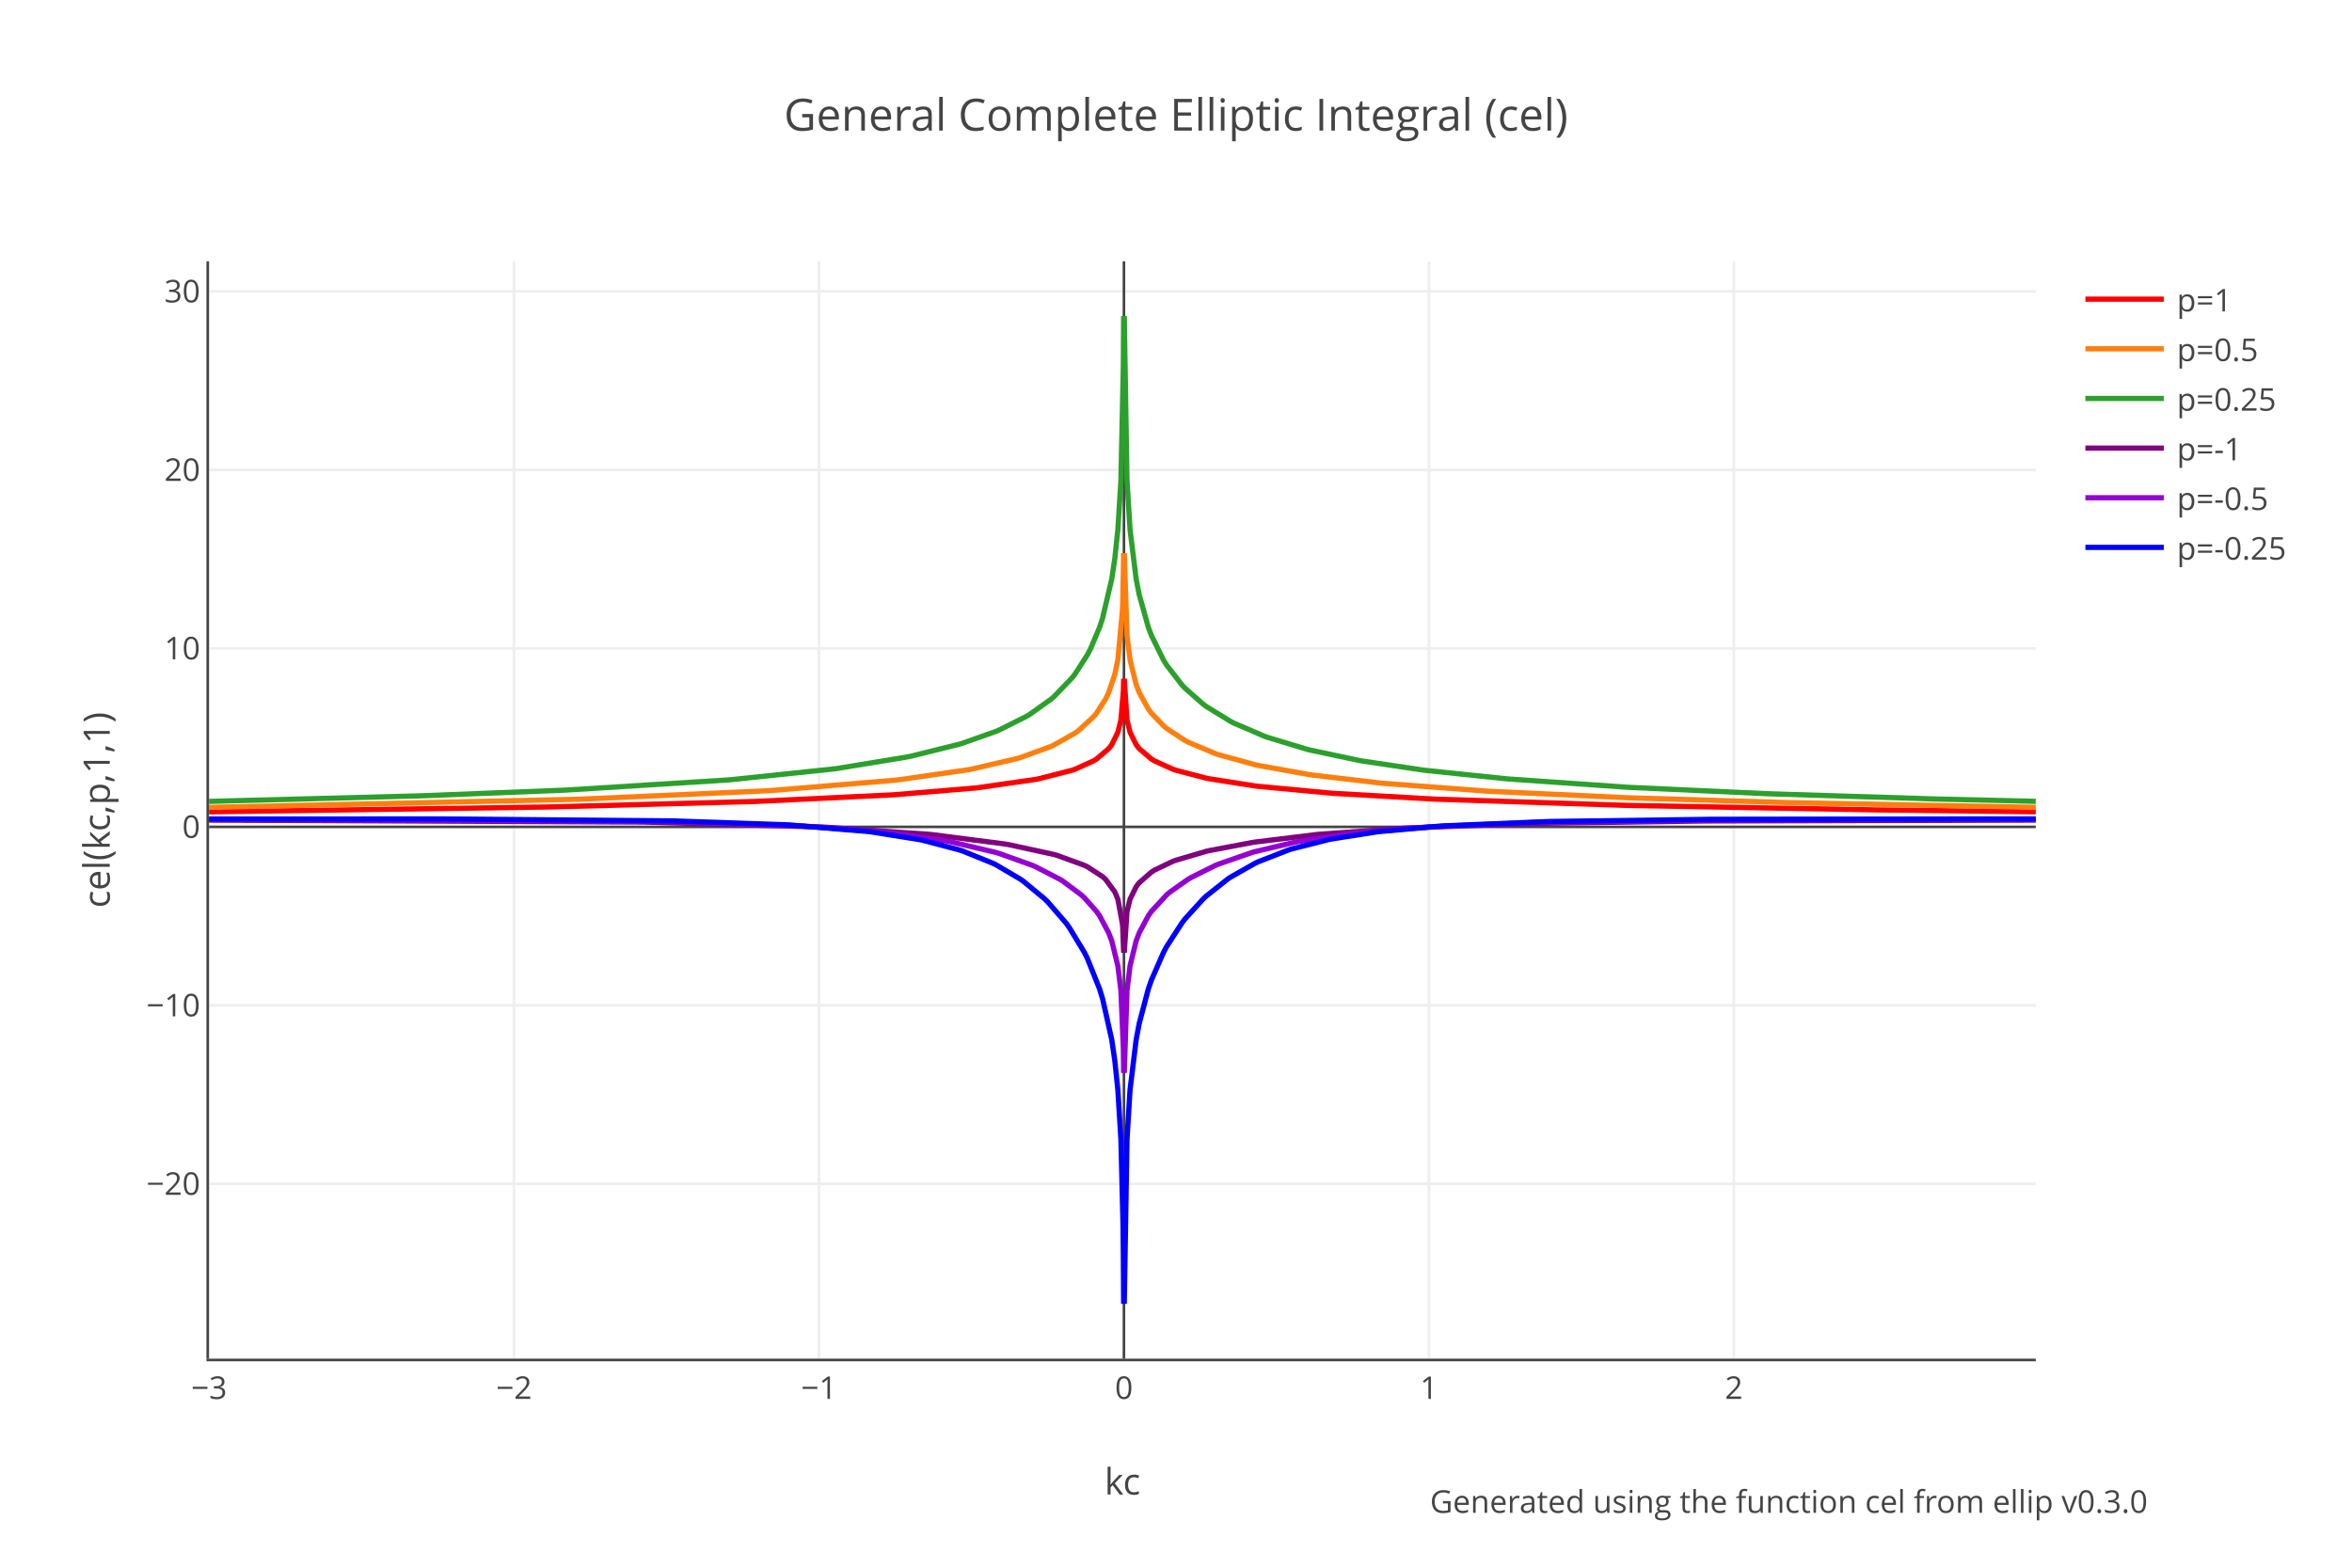
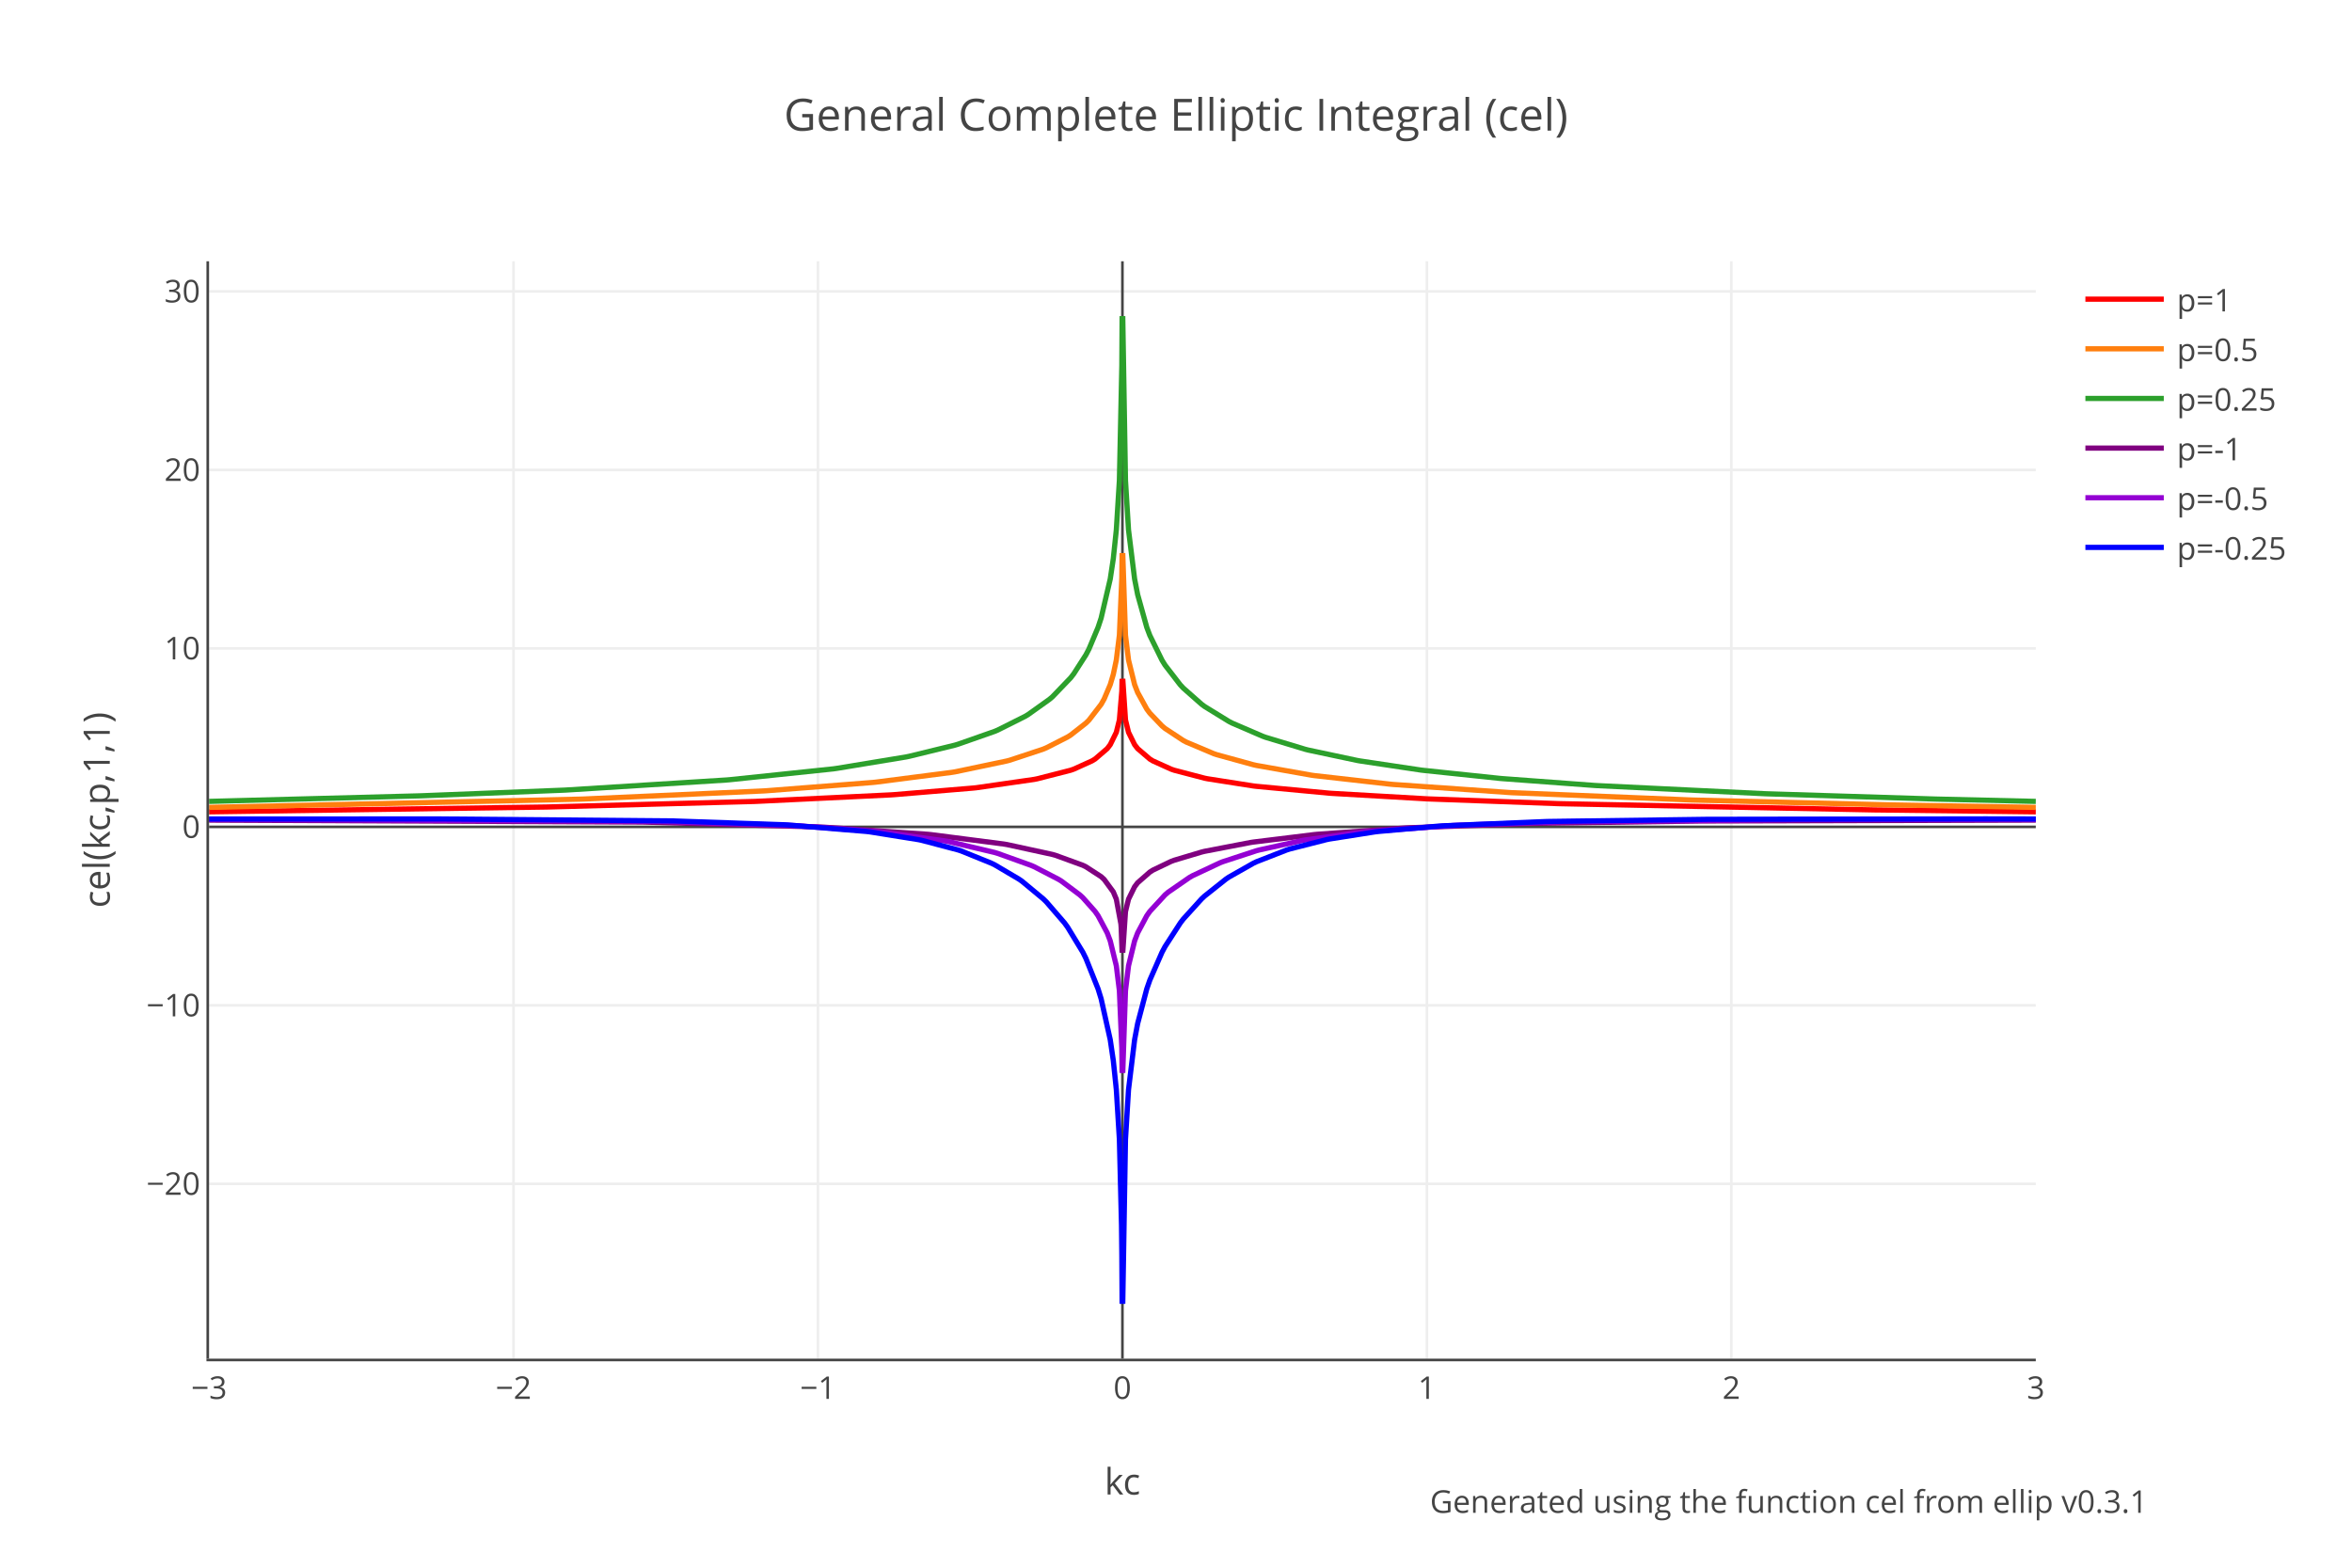
<svg xmlns="http://www.w3.org/2000/svg" xmlns:xlink="http://www.w3.org/1999/xlink" class="main-svg" width="900" height="600" style="" viewBox="0 0 900 600">
  <rect x="0" y="0" width="900" height="600" style="fill: rgb(255, 255, 255); fill-opacity: 1;" />
-   <defs id="defs-237654">
+   <defs id="defs-1ae27c">
    <g class="clips">
-       <clipPath id="clip237654xyplot" class="plotclip">
+       <clipPath id="clip1ae27cxyplot" class="plotclip">
        <rect width="699" height="420" />
      </clipPath>
-       <clipPath class="axesclip" id="clip237654x">
+       <clipPath class="axesclip" id="clip1ae27cx">
        <rect x="80" y="0" width="699" height="600" />
      </clipPath>
-       <clipPath class="axesclip" id="clip237654y">
+       <clipPath class="axesclip" id="clip1ae27cy">
        <rect x="0" y="100" width="900" height="420" />
      </clipPath>
-       <clipPath class="axesclip" id="clip237654xy">
+       <clipPath class="axesclip" id="clip1ae27cxy">
        <rect x="80" y="100" width="699" height="420" />
      </clipPath>
    </g>
    <g class="gradients" />
  </defs>
  <g class="bglayer" />
  <g class="layer-below">
    <g class="imagelayer" />
    <g class="shapelayer" />
  </g>
  <g class="cartesianlayer">
    <g class="subplot xy">
      <g class="layer-subplot">
        <g class="shapelayer" />
        <g class="imagelayer" />
      </g>
      <g class="gridlayer">
        <g class="x">
-           <path class="xgrid crisp" transform="translate(196.69,0)" d="M0,100v420" style="stroke: rgb(238, 238, 238); stroke-opacity: 1; stroke-width: 1px;" />
-           <path class="xgrid crisp" transform="translate(313.39,0)" d="M0,100v420" style="stroke: rgb(238, 238, 238); stroke-opacity: 1; stroke-width: 1px;" />
-           <path class="xgrid crisp" transform="translate(546.78,0)" d="M0,100v420" style="stroke: rgb(238, 238, 238); stroke-opacity: 1; stroke-width: 1px;" />
-           <path class="xgrid crisp" transform="translate(663.47,0)" d="M0,100v420" style="stroke: rgb(238, 238, 238); stroke-opacity: 1; stroke-width: 1px;" />
+           <path class="xgrid crisp" transform="translate(196.5,0)" d="M0,100v420" style="stroke: rgb(238, 238, 238); stroke-opacity: 1; stroke-width: 1px;" />
+           <path class="xgrid crisp" transform="translate(313,0)" d="M0,100v420" style="stroke: rgb(238, 238, 238); stroke-opacity: 1; stroke-width: 1px;" />
+           <path class="xgrid crisp" transform="translate(546,0)" d="M0,100v420" style="stroke: rgb(238, 238, 238); stroke-opacity: 1; stroke-width: 1px;" />
+           <path class="xgrid crisp" transform="translate(662.5,0)" d="M0,100v420" style="stroke: rgb(238, 238, 238); stroke-opacity: 1; stroke-width: 1px;" />
        </g>
        <g class="y">
          <path class="ygrid crisp" transform="translate(0,453.09)" d="M80,0h699" style="stroke: rgb(238, 238, 238); stroke-opacity: 1; stroke-width: 1px;" />
          <path class="ygrid crisp" transform="translate(0,384.78)" d="M80,0h699" style="stroke: rgb(238, 238, 238); stroke-opacity: 1; stroke-width: 1px;" />
          <path class="ygrid crisp" transform="translate(0,248.16)" d="M80,0h699" style="stroke: rgb(238, 238, 238); stroke-opacity: 1; stroke-width: 1px;" />
          <path class="ygrid crisp" transform="translate(0,179.85)" d="M80,0h699" style="stroke: rgb(238, 238, 238); stroke-opacity: 1; stroke-width: 1px;" />
          <path class="ygrid crisp" transform="translate(0,111.53)" d="M80,0h699" style="stroke: rgb(238, 238, 238); stroke-opacity: 1; stroke-width: 1px;" />
        </g>
      </g>
      <g class="zerolinelayer">
-         <path class="xzl zl crisp" transform="translate(430.08,0)" d="M0,100v420" style="stroke: rgb(68, 68, 68); stroke-opacity: 1; stroke-width: 1px;" />
+         <path class="xzl zl crisp" transform="translate(429.5,0)" d="M0,100v420" style="stroke: rgb(68, 68, 68); stroke-opacity: 1; stroke-width: 1px;" />
        <path class="yzl zl crisp" transform="translate(0,316.47)" d="M80,0h699" style="stroke: rgb(68, 68, 68); stroke-opacity: 1; stroke-width: 1px;" />
      </g>
      <path class="xlines-below" />
      <path class="ylines-below" />
      <g class="overlines-below" />
      <g class="xaxislayer-below" />
      <g class="yaxislayer-below" />
      <g class="overaxes-below" />
-       <g class="plot" transform="translate(80,100)" clip-path="url('#clip237654xyplot')">
+       <g class="plot" transform="translate(80,100)" clip-path="url('#clip1ae27cxyplot')">
        <g class="scatterlayer mlayer">
-           <g class="trace scatter trace2256a2" style="stroke-miterlimit: 2; opacity: 1;">
-             <g class="fills" />
-             <g class="errorbars" />
-             <g class="lines">
-               <path class="js-line" d="M0,210.71L129.53,208.86L130.7,208.83L208.88,206.74L210.05,206.69L261.4,204.22L262.56,204.14L292.9,201.61L294.07,201.49L316.24,198.3L317.41,198.07L330.25,194.79L331.41,194.38L338.41,191.22L339.58,190.51L344.25,186.52L345.42,185L347.75,180.27L348.92,175.54L349.85,164.55L349.97,159.81" style="vector-effect: non-scaling-stroke; fill: none; stroke: rgb(255, 0, 0); stroke-opacity: 1; stroke-width: 2px; opacity: 1;" />
-               <path class="js-line" d="M350.2,159.81L351.25,175.54L352.42,180.27L354.75,185L355.92,186.52L360.59,190.51L361.75,191.22L368.75,194.38L369.92,194.79L381.59,197.84L382.76,198.07L400.26,200.81L401.43,200.95L429.44,203.58L430.6,203.66L467.94,205.79L469.11,205.85L542.63,208.25L543.8,208.27L638.32,209.98L639.49,209.99L699,210.7" style="vector-effect: non-scaling-stroke; fill: none; stroke: rgb(255, 0, 0); stroke-opacity: 1; stroke-width: 2px; opacity: 1;" />
-             </g>
-             <g class="points" />
-             <g class="text" />
-           </g>
-           <g class="trace scatter tracea80e95" style="stroke-miterlimit: 2; opacity: 1;">
-             <g class="fills" />
-             <g class="errorbars" />
-             <g class="lines">
-               <path class="js-line" d="M0,209.01L141.2,205.89L142.37,205.85L213.55,202.65L214.72,202.58L262.56,198.6L263.73,198.47L290.57,194.59L291.74,194.37L309.24,190.3L310.41,189.95L322.08,185.71L323.24,185.17L331.41,180.54L332.58,179.7L338.41,174.36L339.58,172.95L343.08,167.51L344.25,165.04L346.58,158.1L347.75,152.58L349.5,133.66L349.62,130.61L349.97,111.67" style="vector-effect: non-scaling-stroke; fill: none; stroke: rgb(255, 127, 14); stroke-opacity: 1; stroke-width: 2px; opacity: 1;" />
-               <path class="js-line" d="M350.2,111.67L351.25,143.12L352.42,152.58L354.75,162.02L355.92,165.04L359.42,171.38L360.59,172.95L365.25,177.83L366.42,178.8L373.42,183.41L374.59,184.03L385.09,188.45L386.26,188.85L400.26,192.69L401.43,192.95L421.27,196.51L422.43,196.67L448.11,199.69L449.27,199.81L488.95,202.79L490.12,202.86L543.8,205.36L544.96,205.4L603.31,207.15L604.48,207.18L699,208.99" style="vector-effect: non-scaling-stroke; fill: none; stroke: rgb(255, 127, 14); stroke-opacity: 1; stroke-width: 2px; opacity: 1;" />
-             </g>
-             <g class="points" />
-             <g class="text" />
-           </g>
-           <g class="trace scatter trace13985b" style="stroke-miterlimit: 2; opacity: 1;">
-             <g class="fills" />
-             <g class="errorbars" />
-             <g class="lines">
-               <path class="js-line" d="M0,206.72L80.52,204.6L81.69,204.56L135.37,202.44L136.53,202.39L198.38,198.52L199.55,198.42L239.22,194.27L240.39,194.11L267.23,189.69L268.4,189.45L287.07,184.83L288.24,184.48L301.07,179.93L302.24,179.44L312.74,174.19L313.91,173.49L322.08,167.68L323.24,166.69L330.25,159.41L331.41,157.91L336.08,150.65L337.25,148.41L340.75,140.1L341.91,136.57L345.42,121.59L346.58,113.81L347.75,102.79L348.92,83.9L349.85,39.94L349.97,21" style="vector-effect: non-scaling-stroke; fill: none; stroke: rgb(44, 160, 44); stroke-opacity: 1; stroke-width: 2px; opacity: 1;" />
-               <path class="js-line" d="M350.2,21L351.25,83.9L352.42,102.79L354.75,121.59L355.92,127.59L359.42,140.1L360.59,143.2L365.25,152.69L366.42,154.56L372.26,162.12L373.42,163.36L380.42,169.53L381.59,170.4L390.93,176.13L392.09,176.73L403.76,181.75L404.93,182.18L420.1,186.76L421.27,187.06L439.94,191.02L441.11,191.23L464.44,194.72L465.61,194.86L495.95,198.02L497.12,198.13L542.63,201.3L543.8,201.36L596.31,203.78L597.48,203.82L660.49,205.79L661.66,205.82L699,206.7" style="vector-effect: non-scaling-stroke; fill: none; stroke: rgb(44, 160, 44); stroke-opacity: 1; stroke-width: 2px; opacity: 1;" />
-             </g>
-             <g class="points" />
-             <g class="text" />
-           </g>
-           <g class="trace scatter trace9959ac" style="stroke-miterlimit: 2; opacity: 1;">
-             <g class="fills" />
-             <g class="errorbars" />
-             <g class="lines">
-               <path class="js-line" d="M0,213.88L165.71,214.62L166.87,214.64L234.56,216.52L235.72,216.58L275.4,219.31L276.57,219.42L304.57,223.03L305.74,223.22L323.24,227.02L324.41,227.35L334.91,231.17L336.08,231.74L341.91,235.52L343.08,236.59L346.58,241.36L347.75,244.14L349.5,253.62L349.62,255.14L349.97,264.61" style="vector-effect: non-scaling-stroke; fill: none; stroke: rgb(128, 0, 128); stroke-opacity: 1; stroke-width: 2px; opacity: 1;" />
-               <path class="js-line" d="M350.2,264.61L351.25,248.88L352.42,244.14L354.75,239.39L355.92,237.85L360.59,233.77L361.75,233.03L368.75,229.68L369.92,229.24L381.59,225.82L382.76,225.55L399.1,222.46L400.26,222.28L423.6,219.42L424.77,219.31L457.44,216.94L458.61,216.87L506.45,215.14L507.62,215.12L571.8,214.22L572.97,214.21L699,213.88" style="vector-effect: non-scaling-stroke; fill: none; stroke: rgb(128, 0, 128); stroke-opacity: 1; stroke-width: 2px; opacity: 1;" />
-             </g>
-             <g class="points" />
-             <g class="text" />
-           </g>
-           <g class="trace scatter trace6d5a59" style="stroke-miterlimit: 2; opacity: 1;">
-             <g class="fills" />
-             <g class="errorbars" />
-             <g class="lines">
-               <path class="js-line" d="M0,213.61L171.54,214.34L172.71,214.36L225.22,216.01L226.39,216.07L257.89,218.45L259.06,218.58L282.4,221.9L283.57,222.12L301.07,226.26L302.24,226.61L315.08,231.21L316.24,231.72L325.58,236.54L326.74,237.26L333.75,242.5L334.91,243.57L339.58,248.82L340.75,250.48L344.25,257.04L345.42,260.12L347.75,269.65L348.92,279.14L349.85,301.14L349.97,310.61" style="vector-effect: non-scaling-stroke; fill: none; stroke: rgb(148, 0, 211); stroke-opacity: 1; stroke-width: 2px; opacity: 1;" />
-               <path class="js-line" d="M350.2,310.61L351.25,279.14L352.42,269.65L354.75,260.12L355.92,257.04L359.42,250.48L360.59,248.82L366.42,242.5L367.59,241.49L374.59,236.54L375.76,235.85L385.09,231.21L386.26,230.72L399.1,226.26L400.26,225.93L415.43,222.35L416.6,222.12L436.44,219.11L437.6,218.97L466.78,216.47L467.94,216.4L506.45,214.82L507.62,214.79L574.14,213.83L575.3,213.82L688.5,213.6L689.66,213.61L699,213.61" style="vector-effect: non-scaling-stroke; fill: none; stroke: rgb(148, 0, 211); stroke-opacity: 1; stroke-width: 2px; opacity: 1;" />
-             </g>
-             <g class="points" />
-             <g class="text" />
-           </g>
-           <g class="trace scatter trace284b49" style="stroke-miterlimit: 2; opacity: 1;">
-             <g class="fills" />
-             <g class="errorbars" />
-             <g class="lines">
-               <path class="js-line" d="M0,213.45L88.69,213.44L89.85,213.44L177.38,214.19L178.54,214.22L220.55,215.66L221.72,215.72L252.06,218.23L253.23,218.37L271.9,221.36L273.07,221.6L287.07,225.29L288.24,225.67L299.9,230.39L301.07,230.96L310.41,236.46L311.57,237.27L319.74,244.03L320.91,245.17L327.91,253.26L329.08,254.87L334.91,264.46L336.08,266.8L340.75,278.48L341.91,282.27L345.42,297.94L346.58,305.9L347.75,317.06L348.92,336.06L349.73,368.98L349.85,380.06L349.97,399" style="vector-effect: non-scaling-stroke; fill: none; stroke: rgb(0, 0, 255); stroke-opacity: 1; stroke-width: 2px; opacity: 1;" />
-               <path class="js-line" d="M350.2,399L351.25,336.06L352.42,317.06L354.75,297.94L355.92,291.72L359.42,278.48L360.59,275.11L365.25,264.46L366.42,262.29L372.26,253.26L373.42,251.74L380.42,244.03L381.59,242.94L389.76,236.46L390.93,235.67L400.26,230.39L401.43,229.83L413.1,225.29L414.27,224.92L428.27,221.36L429.44,221.12L446.94,218.37L448.11,218.23L471.45,216.15L472.61,216.07L512.29,214.43L513.46,214.4L574.14,213.58L575.3,213.58L681.5,213.42L682.66,213.43L699,213.44" style="vector-effect: non-scaling-stroke; fill: none; stroke: rgb(0, 0, 255); stroke-opacity: 1; stroke-width: 2px; opacity: 1;" />
+           <g class="trace scatter trace52af90" style="stroke-miterlimit: 2; opacity: 1;">
+             <g class="fills" />
+             <g class="errorbars" />
+             <g class="lines">
+               <path class="js-line" d="M0,210.71L129.32,208.86L130.48,208.83L208.54,206.74L209.7,206.69L260.96,204.22L262.13,204.14L292.42,201.61L293.58,201.49L315.72,198.3L316.88,198.07L329.7,194.79L330.86,194.38L337.85,191.22L339.02,190.51L343.68,186.52L344.84,185L347.17,180.27L348.34,175.54L349.27,164.55L349.38,159.81" style="vector-effect: non-scaling-stroke; fill: none; stroke: rgb(255, 0, 0); stroke-opacity: 1; stroke-width: 2px; opacity: 1;" />
+               <path class="js-line" d="M349.62,159.81L350.67,175.54L351.83,180.27L354.16,185L355.33,186.52L359.99,190.51L361.15,191.22L368.14,194.38L369.31,194.79L380.96,197.84L382.12,198.07L399.6,200.81L400.76,200.95L428.72,203.58L429.89,203.66L466,205.74L467.17,205.79L516.1,207.57L517.26,207.6L637.26,209.98L638.42,209.99L699,210.71" style="vector-effect: non-scaling-stroke; fill: none; stroke: rgb(255, 0, 0); stroke-opacity: 1; stroke-width: 2px; opacity: 1;" />
+             </g>
+             <g class="points" />
+             <g class="text" />
+           </g>
+           <g class="trace scatter trace16009b" style="stroke-miterlimit: 2; opacity: 1;">
+             <g class="fills" />
+             <g class="errorbars" />
+             <g class="lines">
+               <path class="js-line" d="M0,209.01L142.13,205.85L143.29,205.81L212.03,202.72L213.2,202.65L253.97,199.47L255.14,199.35L284.26,195.6L285.43,195.41L305.23,191.26L306.4,190.95L319.21,186.7L320.38,186.21L328.53,182.06L329.7,181.32L335.52,176.77L336.69,175.62L341.35,169.58L342.51,167.51L344.84,162.02L346.01,158.1L347.17,152.58L348.34,143.12L349.27,121.14L349.38,111.67" style="vector-effect: non-scaling-stroke; fill: none; stroke: rgb(255, 127, 14); stroke-opacity: 1; stroke-width: 2px; opacity: 1;" />
+               <path class="js-line" d="M349.62,111.67L350.67,143.12L351.83,152.58L354.16,162.02L355.33,165.04L358.82,171.38L359.99,172.95L364.65,177.83L365.81,178.8L372.8,183.41L373.97,184.03L384.45,188.45L385.62,188.85L399.6,192.69L400.76,192.95L421.73,196.67L422.9,196.84L452.02,200.13L453.19,200.24L497.46,203.32L498.62,203.39L567.36,206.19L568.52,206.22L643.08,208.05L644.25,208.07L699,209.01" style="vector-effect: non-scaling-stroke; fill: none; stroke: rgb(255, 127, 14); stroke-opacity: 1; stroke-width: 2px; opacity: 1;" />
+             </g>
+             <g class="points" />
+             <g class="text" />
+           </g>
+           <g class="trace scatter tracecf0106" style="stroke-miterlimit: 2; opacity: 1;">
+             <g class="fills" />
+             <g class="errorbars" />
+             <g class="lines">
+               <path class="js-line" d="M0,206.72L80.38,204.6L81.55,204.56L135.14,202.44L136.3,202.39L198.05,198.52L199.22,198.42L238.83,194.27L239.99,194.11L266.79,189.69L267.95,189.45L285.43,185.18L286.59,184.83L300.57,179.93L301.74,179.44L312.22,174.19L313.39,173.49L321.54,167.68L322.71,166.69L329.7,159.41L330.86,157.91L335.52,150.65L336.69,148.41L340.18,140.1L341.35,136.57L344.84,121.59L346.01,113.81L347.17,102.79L348.34,83.9L349.27,39.94L349.38,21" style="vector-effect: non-scaling-stroke; fill: none; stroke: rgb(44, 160, 44); stroke-opacity: 1; stroke-width: 2px; opacity: 1;" />
+               <path class="js-line" d="M349.62,21L350.67,83.9L351.83,102.79L354.16,121.59L355.33,127.59L358.82,140.1L359.99,143.2L364.65,152.69L365.81,154.56L371.64,162.12L372.8,163.36L379.79,169.53L380.96,170.4L390.28,176.13L391.44,176.73L403.09,181.75L404.26,182.18L419.4,186.76L420.57,187.06L439.21,191.02L440.37,191.23L463.67,194.72L464.84,194.86L493.96,197.92L495.13,198.02L530.08,200.61L531.24,200.68L595.32,203.78L596.48,203.82L660.56,205.82L661.72,205.85L699,206.72" style="vector-effect: non-scaling-stroke; fill: none; stroke: rgb(44, 160, 44); stroke-opacity: 1; stroke-width: 2px; opacity: 1;" />
+             </g>
+             <g class="points" />
+             <g class="text" />
+           </g>
+           <g class="trace scatter tracedaeb13" style="stroke-miterlimit: 2; opacity: 1;">
+             <g class="fills" />
+             <g class="errorbars" />
+             <g class="lines">
+               <path class="js-line" d="M0,213.88L165.43,214.62L166.6,214.64L234.17,216.52L235.33,216.58L274.94,219.31L276.11,219.42L304.07,223.03L305.23,223.22L322.71,227.02L323.87,227.35L334.36,231.17L335.52,231.74L341.35,235.52L342.51,236.59L346.01,241.36L347.17,244.14L348.92,253.62L349.03,255.14L349.38,264.61" style="vector-effect: non-scaling-stroke; fill: none; stroke: rgb(128, 0, 128); stroke-opacity: 1; stroke-width: 2px; opacity: 1;" />
+               <path class="js-line" d="M349.62,264.61L350.67,248.88L351.83,244.14L354.16,239.39L355.33,237.85L359.99,233.77L361.15,233.03L368.14,229.68L369.31,229.24L379.79,226.11L380.96,225.82L398.43,222.46L399.6,222.28L422.9,219.42L424.06,219.31L457.85,216.87L459.01,216.81L505.61,215.14L506.78,215.12L569.68,214.23L570.85,214.22L697.84,213.88L699,213.88" style="vector-effect: non-scaling-stroke; fill: none; stroke: rgb(128, 0, 128); stroke-opacity: 1; stroke-width: 2px; opacity: 1;" />
+             </g>
+             <g class="points" />
+             <g class="text" />
+           </g>
+           <g class="trace scatter trace4c500f" style="stroke-miterlimit: 2; opacity: 1;">
+             <g class="fills" />
+             <g class="errorbars" />
+             <g class="lines">
+               <path class="js-line" d="M0,213.61L171.26,214.34L172.42,214.36L223.68,215.95L224.85,216.01L256.3,218.33L257.46,218.45L281.93,221.9L283.1,222.12L300.57,226.26L301.74,226.61L314.55,231.21L315.72,231.72L325.04,236.54L326.2,237.26L333.19,242.5L334.36,243.57L339.02,248.82L340.18,250.48L343.68,257.04L344.84,260.12L347.17,269.65L348.34,279.14L349.27,301.14L349.38,310.61" style="vector-effect: non-scaling-stroke; fill: none; stroke: rgb(148, 0, 211); stroke-opacity: 1; stroke-width: 2px; opacity: 1;" />
+               <path class="js-line" d="M349.62,310.61L350.67,279.14L351.83,269.65L354.16,260.12L355.33,257.04L358.82,250.48L359.99,248.82L365.81,242.5L366.98,241.49L375.13,235.85L376.3,235.18L386.78,230.25L387.95,229.79L400.76,225.6L401.93,225.29L418.24,221.69L419.4,221.48L441.54,218.45L442.7,218.33L476.49,215.89L477.65,215.84L517.26,214.54L518.42,214.51L610.46,213.66L611.63,213.66L699,213.61" style="vector-effect: non-scaling-stroke; fill: none; stroke: rgb(148, 0, 211); stroke-opacity: 1; stroke-width: 2px; opacity: 1;" />
+             </g>
+             <g class="points" />
+             <g class="text" />
+           </g>
+           <g class="trace scatter trace85d1ba" style="stroke-miterlimit: 2; opacity: 1;">
+             <g class="fills" />
+             <g class="errorbars" />
+             <g class="lines">
+               <path class="js-line" d="M0,213.45L87.38,213.44L88.54,213.44L177.08,214.19L178.25,214.22L220.19,215.66L221.35,215.72L251.64,218.23L252.81,218.37L271.45,221.36L272.61,221.6L286.59,225.29L287.76,225.67L299.4,230.39L300.57,230.96L309.89,236.46L311.06,237.27L319.21,244.03L320.38,245.17L327.37,253.26L328.53,254.87L334.36,264.46L335.52,266.8L340.18,278.48L341.35,282.27L344.84,297.94L346.01,305.9L347.17,317.06L348.34,336.06L349.15,368.98L349.27,380.06L349.38,399" style="vector-effect: non-scaling-stroke; fill: none; stroke: rgb(0, 0, 255); stroke-opacity: 1; stroke-width: 2px; opacity: 1;" />
+               <path class="js-line" d="M349.62,399L350.67,336.06L351.83,317.06L354.16,297.94L355.33,291.72L358.82,278.48L359.99,275.11L364.65,264.46L365.81,262.29L371.64,253.26L372.8,251.74L379.79,244.03L380.96,242.94L389.11,236.46L390.28,235.67L399.6,230.39L400.76,229.83L412.41,225.29L413.58,224.92L427.56,221.36L428.72,221.12L446.2,218.37L447.36,218.23L470.66,216.15L471.83,216.07L511.44,214.43L512.6,214.4L573.18,213.58L574.35,213.58L679.2,213.42L680.36,213.42L699,213.45" style="vector-effect: non-scaling-stroke; fill: none; stroke: rgb(0, 0, 255); stroke-opacity: 1; stroke-width: 2px; opacity: 1;" />
            </g>
            <g class="points" />
            <g class="text" />
          </g>
        </g>
      </g>
      <g class="overplot" />
      <path class="xlines-above crisp" d="M79,520.5H779" style="fill: none; stroke-width: 1px; stroke: rgb(68, 68, 68); stroke-opacity: 1;" />
      <path class="ylines-above crisp" d="M79.5,100V520" style="fill: none; stroke-width: 1px; stroke: rgb(68, 68, 68); stroke-opacity: 1;" />
      <g class="overlines-above" />
      <g class="xaxislayer-above">
        <g class="xtick">
          <text text-anchor="middle" x="0" y="535.4" transform="translate(80,0)" style="font-family: 'Open Sans', verdana, arial, sans-serif; font-size: 12px; fill: rgb(68, 68, 68); fill-opacity: 1; white-space: pre;">−3</text>
        </g>
        <g class="xtick">
-           <text text-anchor="middle" x="0" y="535.4" transform="translate(196.69,0)" style="font-family: 'Open Sans', verdana, arial, sans-serif; font-size: 12px; fill: rgb(68, 68, 68); fill-opacity: 1; white-space: pre;">−2</text>
-         </g>
-         <g class="xtick">
-           <text text-anchor="middle" x="0" y="535.4" transform="translate(313.39,0)" style="font-family: 'Open Sans', verdana, arial, sans-serif; font-size: 12px; fill: rgb(68, 68, 68); fill-opacity: 1; white-space: pre;">−1</text>
-         </g>
-         <g class="xtick">
-           <text text-anchor="middle" x="0" y="535.4" transform="translate(430.08,0)" style="font-family: 'Open Sans', verdana, arial, sans-serif; font-size: 12px; fill: rgb(68, 68, 68); fill-opacity: 1; white-space: pre;">0</text>
-         </g>
-         <g class="xtick">
-           <text text-anchor="middle" x="0" y="535.4" transform="translate(546.78,0)" style="font-family: 'Open Sans', verdana, arial, sans-serif; font-size: 12px; fill: rgb(68, 68, 68); fill-opacity: 1; white-space: pre;">1</text>
-         </g>
-         <g class="xtick">
-           <text text-anchor="middle" x="0" y="535.4" transform="translate(663.47,0)" style="font-family: 'Open Sans', verdana, arial, sans-serif; font-size: 12px; fill: rgb(68, 68, 68); fill-opacity: 1; white-space: pre;">2</text>
+           <text text-anchor="middle" x="0" y="535.4" transform="translate(196.5,0)" style="font-family: 'Open Sans', verdana, arial, sans-serif; font-size: 12px; fill: rgb(68, 68, 68); fill-opacity: 1; white-space: pre;">−2</text>
+         </g>
+         <g class="xtick">
+           <text text-anchor="middle" x="0" y="535.4" transform="translate(313,0)" style="font-family: 'Open Sans', verdana, arial, sans-serif; font-size: 12px; fill: rgb(68, 68, 68); fill-opacity: 1; white-space: pre;">−1</text>
+         </g>
+         <g class="xtick">
+           <text text-anchor="middle" x="0" y="535.4" transform="translate(429.5,0)" style="font-family: 'Open Sans', verdana, arial, sans-serif; font-size: 12px; fill: rgb(68, 68, 68); fill-opacity: 1; white-space: pre;">0</text>
+         </g>
+         <g class="xtick">
+           <text text-anchor="middle" x="0" y="535.4" transform="translate(546,0)" style="font-family: 'Open Sans', verdana, arial, sans-serif; font-size: 12px; fill: rgb(68, 68, 68); fill-opacity: 1; white-space: pre;">1</text>
+         </g>
+         <g class="xtick">
+           <text text-anchor="middle" x="0" y="535.4" transform="translate(662.5,0)" style="font-family: 'Open Sans', verdana, arial, sans-serif; font-size: 12px; fill: rgb(68, 68, 68); fill-opacity: 1; white-space: pre;">2</text>
+         </g>
+         <g class="xtick">
+           <text text-anchor="middle" x="0" y="535.4" transform="translate(779,0)" style="font-family: 'Open Sans', verdana, arial, sans-serif; font-size: 12px; fill: rgb(68, 68, 68); fill-opacity: 1; white-space: pre;">3</text>
        </g>
      </g>
      <g class="yaxislayer-above">
        <g class="ytick">
          <text text-anchor="end" x="76.6" y="4.2" transform="translate(0,453.09)" style="font-family: 'Open Sans', verdana, arial, sans-serif; font-size: 12px; fill: rgb(68, 68, 68); fill-opacity: 1; white-space: pre;">−20</text>
        </g>
        <g class="ytick">
          <text text-anchor="end" x="76.6" y="4.2" transform="translate(0,384.78)" style="font-family: 'Open Sans', verdana, arial, sans-serif; font-size: 12px; fill: rgb(68, 68, 68); fill-opacity: 1; white-space: pre;">−10</text>
        </g>
        <g class="ytick">
          <text text-anchor="end" x="76.6" y="4.2" transform="translate(0,316.47)" style="font-family: 'Open Sans', verdana, arial, sans-serif; font-size: 12px; fill: rgb(68, 68, 68); fill-opacity: 1; white-space: pre;">0</text>
        </g>
        <g class="ytick">
          <text text-anchor="end" x="76.6" y="4.2" transform="translate(0,248.16)" style="font-family: 'Open Sans', verdana, arial, sans-serif; font-size: 12px; fill: rgb(68, 68, 68); fill-opacity: 1; white-space: pre;">10</text>
        </g>
        <g class="ytick">
          <text text-anchor="end" x="76.6" y="4.2" transform="translate(0,179.85)" style="font-family: 'Open Sans', verdana, arial, sans-serif; font-size: 12px; fill: rgb(68, 68, 68); fill-opacity: 1; white-space: pre;">20</text>
        </g>
        <g class="ytick">
          <text text-anchor="end" x="76.6" y="4.2" transform="translate(0,111.53)" style="font-family: 'Open Sans', verdana, arial, sans-serif; font-size: 12px; fill: rgb(68, 68, 68); fill-opacity: 1; white-space: pre;">30</text>
        </g>
      </g>
      <g class="overaxes-above" />
    </g>
  </g>
  <g class="polarlayer" />
  <g class="ternarylayer" />
  <g class="geolayer" />
  <g class="funnelarealayer" />
  <g class="pielayer" />
  <g class="treemaplayer" />
  <g class="sunburstlayer" />
  <g class="glimages" />
-   <defs id="topdefs-237654">
+   <defs id="topdefs-1ae27c">
    <g class="clips" />
-     <clipPath id="legend237654">
+     <clipPath id="legend1ae27c">
      <rect width="95" height="124" x="0" y="0" />
    </clipPath>
  </defs>
  <g class="layer-above">
    <g class="imagelayer" />
    <g class="shapelayer" />
  </g>
  <g class="infolayer">
    <g class="legend" pointer-events="all" transform="translate(792.98,100)">
      <rect class="bg" shape-rendering="crispEdges" style="stroke: rgb(68, 68, 68); stroke-opacity: 1; fill: rgb(255, 255, 255); fill-opacity: 1; stroke-width: 0px;" width="95" height="124" x="0" y="0" />
-       <g class="scrollbox" transform="" clip-path="url('#legend237654')">
+       <g class="scrollbox" transform="" clip-path="url('#legend1ae27c')">
        <g class="groups">
          <g class="traces" transform="translate(0,14.5)" style="opacity: 1;">
            <text class="legendtext" text-anchor="start" x="40" y="4.68" style="font-family: 'Open Sans', verdana, arial, sans-serif; font-size: 12px; fill: rgb(68, 68, 68); fill-opacity: 1; white-space: pre;">p=1</text>
            <g class="layers" style="opacity: 1;">
              <g class="legendfill" />
              <g class="legendlines">
                <path class="js-line" d="M5,0h30" style="fill: none; stroke: rgb(255, 0, 0); stroke-opacity: 1; stroke-width: 2px;" />
              </g>
              <g class="legendsymbols">
                <g class="legendpoints" />
              </g>
            </g>
            <rect class="legendtoggle" x="0" y="-9.5" width="90" height="19" style="fill: rgb(0, 0, 0); fill-opacity: 0;" />
          </g>
          <g class="traces" transform="translate(0,33.5)" style="opacity: 1;">
            <text class="legendtext" text-anchor="start" x="40" y="4.68" style="font-family: 'Open Sans', verdana, arial, sans-serif; font-size: 12px; fill: rgb(68, 68, 68); fill-opacity: 1; white-space: pre;">p=0.5</text>
            <g class="layers" style="opacity: 1;">
              <g class="legendfill" />
              <g class="legendlines">
                <path class="js-line" d="M5,0h30" style="fill: none; stroke: rgb(255, 127, 14); stroke-opacity: 1; stroke-width: 2px;" />
              </g>
              <g class="legendsymbols">
                <g class="legendpoints" />
              </g>
            </g>
            <rect class="legendtoggle" x="0" y="-9.5" width="90" height="19" style="fill: rgb(0, 0, 0); fill-opacity: 0;" />
          </g>
          <g class="traces" transform="translate(0,52.5)" style="opacity: 1;">
            <text class="legendtext" text-anchor="start" x="40" y="4.68" style="font-family: 'Open Sans', verdana, arial, sans-serif; font-size: 12px; fill: rgb(68, 68, 68); fill-opacity: 1; white-space: pre;">p=0.25</text>
            <g class="layers" style="opacity: 1;">
              <g class="legendfill" />
              <g class="legendlines">
                <path class="js-line" d="M5,0h30" style="fill: none; stroke: rgb(44, 160, 44); stroke-opacity: 1; stroke-width: 2px;" />
              </g>
              <g class="legendsymbols">
                <g class="legendpoints" />
              </g>
            </g>
            <rect class="legendtoggle" x="0" y="-9.5" width="90" height="19" style="fill: rgb(0, 0, 0); fill-opacity: 0;" />
          </g>
          <g class="traces" transform="translate(0,71.5)" style="opacity: 1;">
            <text class="legendtext" text-anchor="start" x="40" y="4.68" style="font-family: 'Open Sans', verdana, arial, sans-serif; font-size: 12px; fill: rgb(68, 68, 68); fill-opacity: 1; white-space: pre;">p=-1</text>
            <g class="layers" style="opacity: 1;">
              <g class="legendfill" />
              <g class="legendlines">
                <path class="js-line" d="M5,0h30" style="fill: none; stroke: rgb(128, 0, 128); stroke-opacity: 1; stroke-width: 2px;" />
              </g>
              <g class="legendsymbols">
                <g class="legendpoints" />
              </g>
            </g>
            <rect class="legendtoggle" x="0" y="-9.5" width="90" height="19" style="fill: rgb(0, 0, 0); fill-opacity: 0;" />
          </g>
          <g class="traces" transform="translate(0,90.5)" style="opacity: 1;">
            <text class="legendtext" text-anchor="start" x="40" y="4.68" style="font-family: 'Open Sans', verdana, arial, sans-serif; font-size: 12px; fill: rgb(68, 68, 68); fill-opacity: 1; white-space: pre;">p=-0.5</text>
            <g class="layers" style="opacity: 1;">
              <g class="legendfill" />
              <g class="legendlines">
                <path class="js-line" d="M5,0h30" style="fill: none; stroke: rgb(148, 0, 211); stroke-opacity: 1; stroke-width: 2px;" />
              </g>
              <g class="legendsymbols">
                <g class="legendpoints" />
              </g>
            </g>
            <rect class="legendtoggle" x="0" y="-9.5" width="90" height="19" style="fill: rgb(0, 0, 0); fill-opacity: 0;" />
          </g>
          <g class="traces" transform="translate(0,109.5)" style="opacity: 1;">
            <text class="legendtext" text-anchor="start" x="40" y="4.68" style="font-family: 'Open Sans', verdana, arial, sans-serif; font-size: 12px; fill: rgb(68, 68, 68); fill-opacity: 1; white-space: pre;">p=-0.25</text>
            <g class="layers" style="opacity: 1;">
              <g class="legendfill" />
              <g class="legendlines">
                <path class="js-line" d="M5,0h30" style="fill: none; stroke: rgb(0, 0, 255); stroke-opacity: 1; stroke-width: 2px;" />
              </g>
              <g class="legendsymbols">
                <g class="legendpoints" />
              </g>
            </g>
            <rect class="legendtoggle" x="0" y="-9.5" width="90" height="19" style="fill: rgb(0, 0, 0); fill-opacity: 0;" />
          </g>
        </g>
      </g>
      <rect class="scrollbar" rx="20" ry="3" width="0" height="0" style="fill: rgb(128, 139, 164); fill-opacity: 1;" x="0" y="0" />
    </g>
    <g class="g-gtitle">
      <text class="gtitle" x="450" y="50" text-anchor="middle" dy="0em" style="font-family: 'Open Sans', verdana, arial, sans-serif; font-size: 17px; fill: rgb(68, 68, 68); opacity: 1; font-weight: normal; white-space: pre;">General Complete Elliptic Integral (cel)</text>
    </g>
    <g class="g-xtitle">
      <text class="xtitle" x="429.5" y="572" text-anchor="middle" style="font-family: 'Open Sans', verdana, arial, sans-serif; font-size: 14px; fill: rgb(68, 68, 68); opacity: 1; font-weight: normal; white-space: pre;">kc</text>
    </g>
    <g class="g-ytitle">
      <text class="ytitle" transform="rotate(-90,42,310)" x="42" y="310" text-anchor="middle" style="font-family: 'Open Sans', verdana, arial, sans-serif; font-size: 14px; fill: rgb(68, 68, 68); opacity: 1; font-weight: normal; white-space: pre;">cel(kc,p,1,1)</text>
    </g>
    <g class="annotation" data-index="0" style="opacity: 1;">
      <g class="annotation-text-g" transform="rotate(0,684.42,574)">
        <g class="cursor-pointer" transform="translate(534,565)">
          <rect class="bg" x="0.5" y="0.5" width="300" height="17" style="stroke-width: 1px; stroke: rgb(0, 0, 0); stroke-opacity: 0; fill: rgb(0, 0, 0); fill-opacity: 0;" />
-           <text class="annotation-text" text-anchor="middle" x="150.5" y="14" style="font-family: 'Open Sans', verdana, arial, sans-serif; font-size: 12px; fill: rgb(68, 68, 68); fill-opacity: 1; white-space: pre; pointer-events: all;">Generated using the function <a xlink:show="new" target="_blank" xlink:href="https://docs.rs/ellip/latest/ellip/bulirsch/fn.cel.html" style="cursor:pointer">cel</a> from <a xlink:show="new" target="_blank" xlink:href="https://crates.io/crates/ellip" style="cursor:pointer">ellip</a> v0.3.0</text>
+           <text class="annotation-text" text-anchor="middle" x="150.5" y="14" style="font-family: 'Open Sans', verdana, arial, sans-serif; font-size: 12px; fill: rgb(68, 68, 68); fill-opacity: 1; white-space: pre; pointer-events: all;">Generated using the function <a xlink:show="new" target="_blank" xlink:href="https://docs.rs/ellip/latest/ellip/bulirsch/fn.cel.html" style="cursor:pointer">cel</a> from <a xlink:show="new" target="_blank" xlink:href="https://crates.io/crates/ellip" style="cursor:pointer">ellip</a> v0.3.1</text>
        </g>
      </g>
    </g>
  </g>
</svg>
